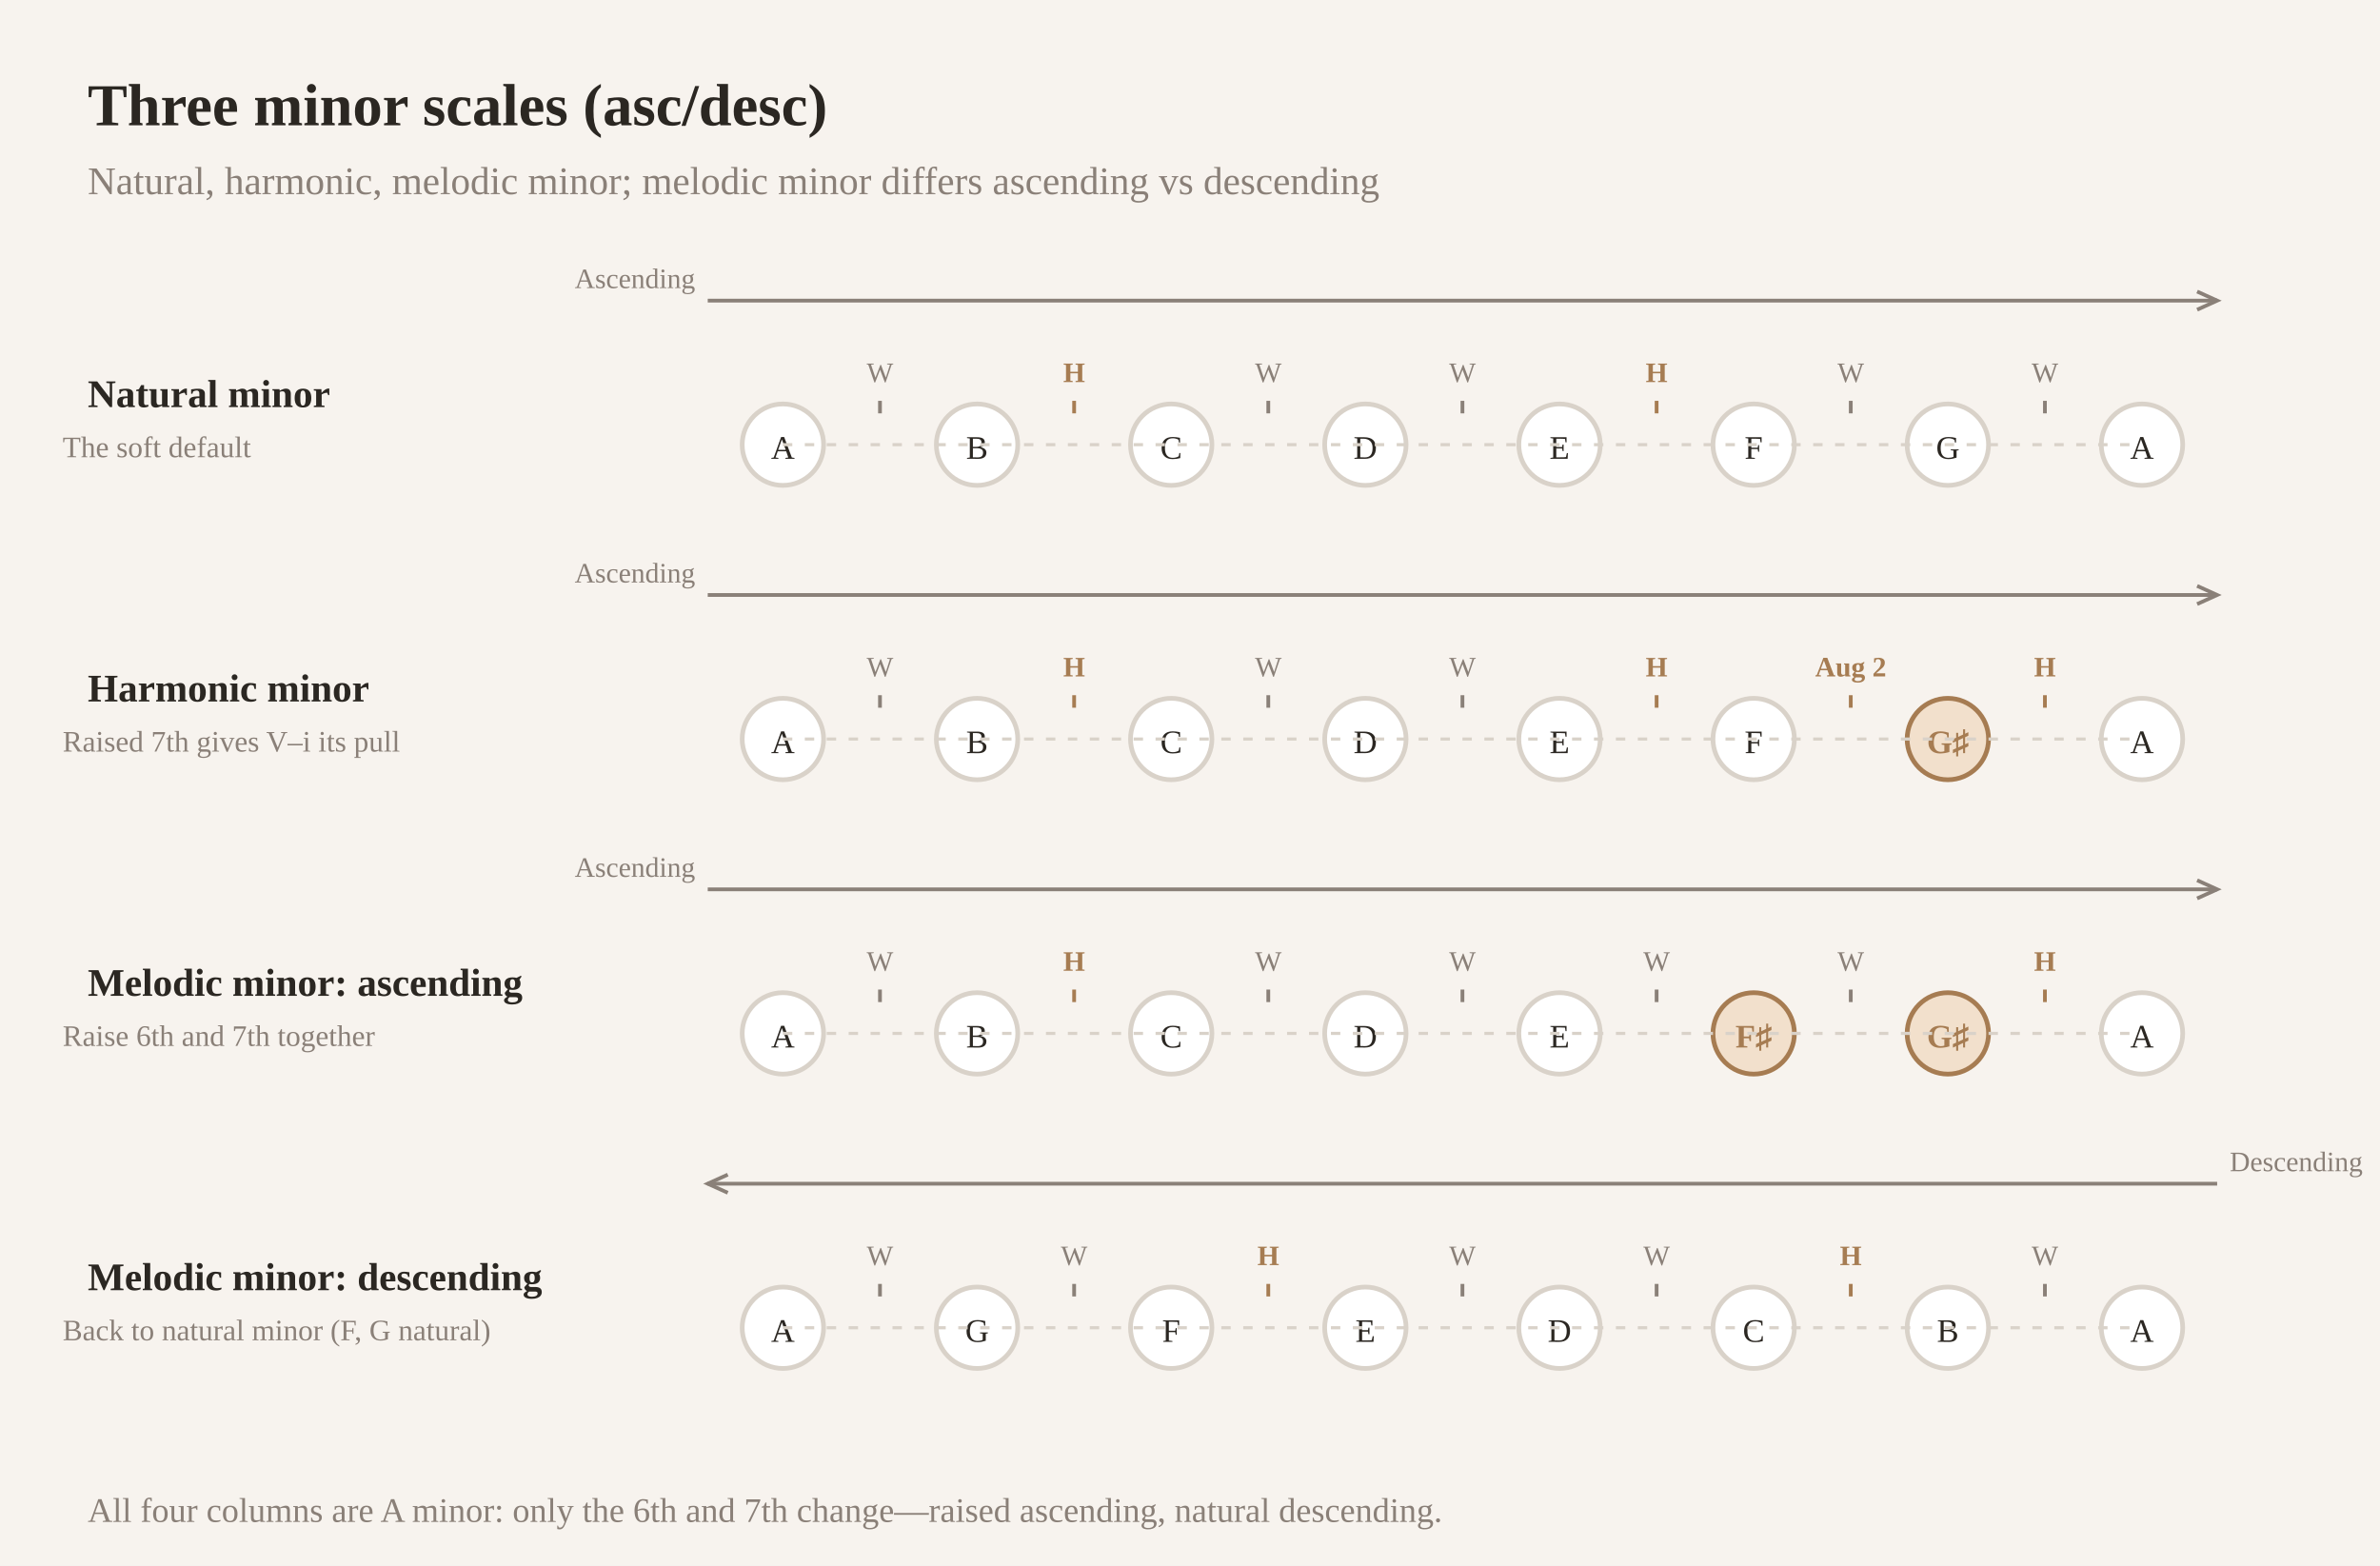
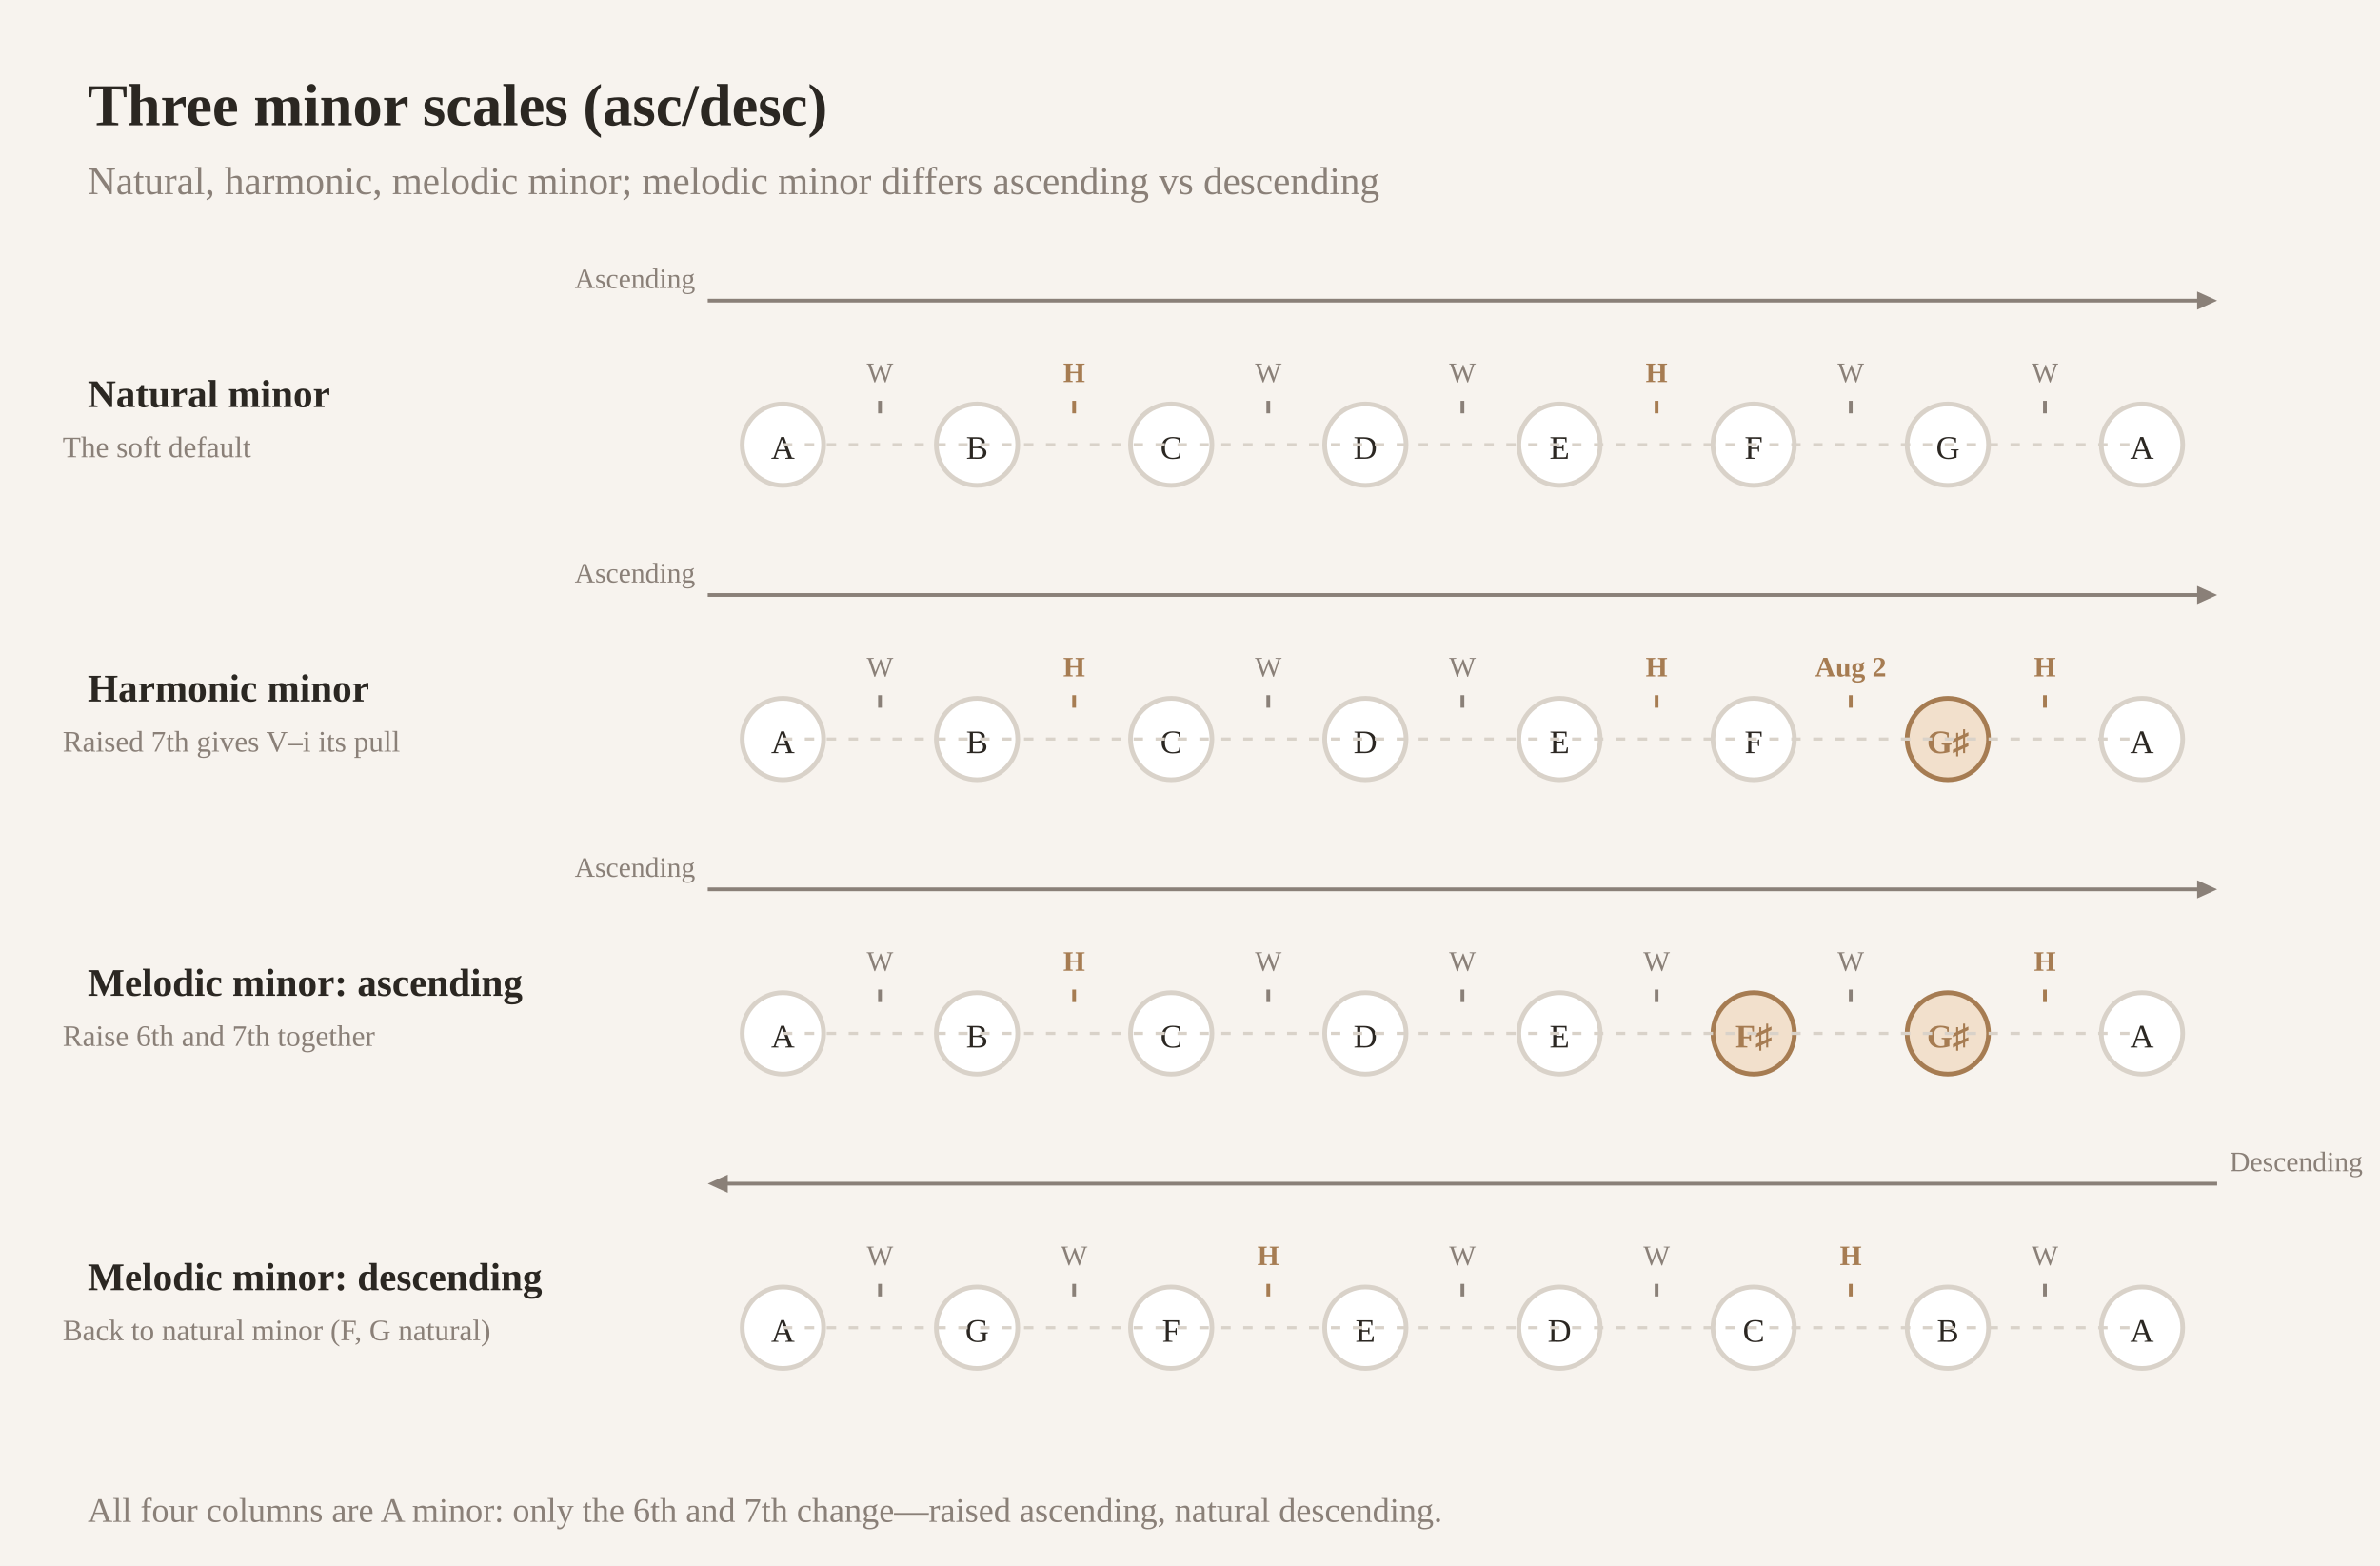
<svg xmlns="http://www.w3.org/2000/svg" viewBox="0 0 760 500" width="100%" role="img" aria-label="Three minor scales (asc/desc)">
  <rect width="760" height="500" fill="#f7f3ee" />
  <text x="28.0" y="40.0" font-size="19" text-anchor="start" fill="#2b2722" font-weight="700">Three minor scales (asc/desc)</text>
  <text x="28.0" y="62.0" font-size="12.5" text-anchor="start" fill="#8a8078" font-weight="400">Natural, harmonic, melodic minor; melodic minor differs ascending vs descending</text>
  <text x="28.0" y="130.0" font-size="12.5" text-anchor="start" fill="#2b2722" font-weight="700">Natural minor</text>
  <text x="20.0" y="146.0" font-size="9.5" text-anchor="start" fill="#8a8078" font-weight="400">The soft default</text>
-   <line x1="226.0" y1="96.0" x2="708.0" y2="96.0" stroke="#8a8078" stroke-width="1.2" />
-   <path d="M701.6 98.9 L708.0 96.0 L701.6 93.1" fill="none" stroke="#8a8078" stroke-width="1.2" />
+   <line x1="226.0" y1="96.0" x2="702.4" y2="96.0" stroke="#8a8078" stroke-width="1.2" />
+   <polygon points="708.0,96.0 701.6,98.9 701.6,93.1" fill="#8a8078" />
  <text x="222.0" y="92.0" font-size="9" text-anchor="end" fill="#8a8078" font-weight="400">Ascending</text>
  <line x1="281.0" y1="128.0" x2="281.0" y2="132.0" stroke="#8a8078" stroke-width="1.2" />
  <text x="281.0" y="122.0" font-size="9" text-anchor="middle" fill="#8a8078" font-weight="400">W</text>
  <circle cx="250.0" cy="142.0" r="13.0" fill="#fff" stroke="#d9d2c9" stroke-width="1.5" />
  <text x="250.0" y="146.5" font-size="10.5" text-anchor="middle" fill="#2b2722" font-weight="400">A</text>
  <line x1="343.0" y1="128.0" x2="343.0" y2="132.0" stroke="#A67C52" stroke-width="1.2" />
  <text x="343.0" y="122.0" font-size="9" text-anchor="middle" fill="#A67C52" font-weight="700">H</text>
  <circle cx="312.0" cy="142.0" r="13.0" fill="#fff" stroke="#d9d2c9" stroke-width="1.5" />
  <text x="312.0" y="146.5" font-size="10.5" text-anchor="middle" fill="#2b2722" font-weight="400">B</text>
  <line x1="405.0" y1="128.0" x2="405.0" y2="132.0" stroke="#8a8078" stroke-width="1.2" />
  <text x="405.0" y="122.0" font-size="9" text-anchor="middle" fill="#8a8078" font-weight="400">W</text>
  <circle cx="374.0" cy="142.0" r="13.0" fill="#fff" stroke="#d9d2c9" stroke-width="1.5" />
  <text x="374.0" y="146.5" font-size="10.5" text-anchor="middle" fill="#2b2722" font-weight="400">C</text>
  <line x1="467.0" y1="128.0" x2="467.0" y2="132.0" stroke="#8a8078" stroke-width="1.2" />
  <text x="467.0" y="122.0" font-size="9" text-anchor="middle" fill="#8a8078" font-weight="400">W</text>
  <circle cx="436.0" cy="142.0" r="13.0" fill="#fff" stroke="#d9d2c9" stroke-width="1.5" />
  <text x="436.0" y="146.5" font-size="10.5" text-anchor="middle" fill="#2b2722" font-weight="400">D</text>
  <line x1="529.0" y1="128.0" x2="529.0" y2="132.0" stroke="#A67C52" stroke-width="1.2" />
  <text x="529.0" y="122.0" font-size="9" text-anchor="middle" fill="#A67C52" font-weight="700">H</text>
  <circle cx="498.0" cy="142.0" r="13.0" fill="#fff" stroke="#d9d2c9" stroke-width="1.5" />
  <text x="498.0" y="146.5" font-size="10.5" text-anchor="middle" fill="#2b2722" font-weight="400">E</text>
  <line x1="591.0" y1="128.0" x2="591.0" y2="132.0" stroke="#8a8078" stroke-width="1.2" />
  <text x="591.0" y="122.0" font-size="9" text-anchor="middle" fill="#8a8078" font-weight="400">W</text>
  <circle cx="560.0" cy="142.0" r="13.0" fill="#fff" stroke="#d9d2c9" stroke-width="1.5" />
  <text x="560.0" y="146.5" font-size="10.5" text-anchor="middle" fill="#2b2722" font-weight="400">F</text>
  <line x1="653.0" y1="128.0" x2="653.0" y2="132.0" stroke="#8a8078" stroke-width="1.2" />
  <text x="653.0" y="122.0" font-size="9" text-anchor="middle" fill="#8a8078" font-weight="400">W</text>
  <circle cx="622.0" cy="142.0" r="13.0" fill="#fff" stroke="#d9d2c9" stroke-width="1.5" />
  <text x="622.0" y="146.5" font-size="10.5" text-anchor="middle" fill="#2b2722" font-weight="400">G</text>
  <circle cx="684.0" cy="142.0" r="13.0" fill="#fff" stroke="#d9d2c9" stroke-width="1.5" />
  <text x="684.0" y="146.5" font-size="10.5" text-anchor="middle" fill="#2b2722" font-weight="400">A</text>
  <line x1="250.0" y1="142.0" x2="684.0" y2="142.0" stroke="#d9d2c9" stroke-width="1" stroke-dasharray="3 4" />
  <text x="28.0" y="224.0" font-size="12.5" text-anchor="start" fill="#2b2722" font-weight="700">Harmonic minor</text>
  <text x="20.0" y="240.0" font-size="9.5" text-anchor="start" fill="#8a8078" font-weight="400">Raised 7th gives V–i its pull</text>
-   <line x1="226.0" y1="190.0" x2="708.0" y2="190.0" stroke="#8a8078" stroke-width="1.2" />
-   <path d="M701.6 192.9 L708.0 190.0 L701.6 187.1" fill="none" stroke="#8a8078" stroke-width="1.2" />
+   <line x1="226.0" y1="190.0" x2="702.4" y2="190.0" stroke="#8a8078" stroke-width="1.2" />
+   <polygon points="708.0,190.0 701.6,192.9 701.6,187.1" fill="#8a8078" />
  <text x="222.0" y="186.0" font-size="9" text-anchor="end" fill="#8a8078" font-weight="400">Ascending</text>
  <line x1="281.0" y1="222.0" x2="281.0" y2="226.0" stroke="#8a8078" stroke-width="1.2" />
  <text x="281.0" y="216.0" font-size="9" text-anchor="middle" fill="#8a8078" font-weight="400">W</text>
  <circle cx="250.0" cy="236.0" r="13.0" fill="#fff" stroke="#d9d2c9" stroke-width="1.5" />
  <text x="250.0" y="240.5" font-size="10.5" text-anchor="middle" fill="#2b2722" font-weight="400">A</text>
  <line x1="343.0" y1="222.0" x2="343.0" y2="226.0" stroke="#A67C52" stroke-width="1.2" />
  <text x="343.0" y="216.0" font-size="9" text-anchor="middle" fill="#A67C52" font-weight="700">H</text>
  <circle cx="312.0" cy="236.0" r="13.0" fill="#fff" stroke="#d9d2c9" stroke-width="1.5" />
  <text x="312.0" y="240.5" font-size="10.5" text-anchor="middle" fill="#2b2722" font-weight="400">B</text>
  <line x1="405.0" y1="222.0" x2="405.0" y2="226.0" stroke="#8a8078" stroke-width="1.2" />
  <text x="405.0" y="216.0" font-size="9" text-anchor="middle" fill="#8a8078" font-weight="400">W</text>
  <circle cx="374.0" cy="236.0" r="13.0" fill="#fff" stroke="#d9d2c9" stroke-width="1.5" />
  <text x="374.0" y="240.5" font-size="10.5" text-anchor="middle" fill="#2b2722" font-weight="400">C</text>
  <line x1="467.0" y1="222.0" x2="467.0" y2="226.0" stroke="#8a8078" stroke-width="1.2" />
  <text x="467.0" y="216.0" font-size="9" text-anchor="middle" fill="#8a8078" font-weight="400">W</text>
  <circle cx="436.0" cy="236.0" r="13.0" fill="#fff" stroke="#d9d2c9" stroke-width="1.5" />
  <text x="436.0" y="240.5" font-size="10.5" text-anchor="middle" fill="#2b2722" font-weight="400">D</text>
  <line x1="529.0" y1="222.0" x2="529.0" y2="226.0" stroke="#A67C52" stroke-width="1.2" />
  <text x="529.0" y="216.0" font-size="9" text-anchor="middle" fill="#A67C52" font-weight="700">H</text>
  <circle cx="498.0" cy="236.0" r="13.0" fill="#fff" stroke="#d9d2c9" stroke-width="1.5" />
  <text x="498.0" y="240.5" font-size="10.5" text-anchor="middle" fill="#2b2722" font-weight="400">E</text>
  <line x1="591.0" y1="222.0" x2="591.0" y2="226.0" stroke="#A67C52" stroke-width="1.2" />
  <text x="591.0" y="216.0" font-size="9" text-anchor="middle" fill="#A67C52" font-weight="700">Aug 2</text>
  <circle cx="560.0" cy="236.0" r="13.0" fill="#fff" stroke="#d9d2c9" stroke-width="1.5" />
  <text x="560.0" y="240.5" font-size="10.5" text-anchor="middle" fill="#2b2722" font-weight="400">F</text>
  <line x1="653.0" y1="222.0" x2="653.0" y2="226.0" stroke="#A67C52" stroke-width="1.2" />
  <text x="653.0" y="216.0" font-size="9" text-anchor="middle" fill="#A67C52" font-weight="700">H</text>
  <circle cx="622.0" cy="236.0" r="13.0" fill="#f2e0cc" stroke="#A67C52" stroke-width="1.5" />
  <text x="622.0" y="240.5" font-size="10.5" text-anchor="middle" fill="#A67C52" font-weight="700">G♯</text>
  <circle cx="684.0" cy="236.0" r="13.0" fill="#fff" stroke="#d9d2c9" stroke-width="1.5" />
  <text x="684.0" y="240.5" font-size="10.5" text-anchor="middle" fill="#2b2722" font-weight="400">A</text>
  <line x1="250.0" y1="236.0" x2="684.0" y2="236.0" stroke="#d9d2c9" stroke-width="1" stroke-dasharray="3 4" />
  <text x="28.0" y="318.0" font-size="12.5" text-anchor="start" fill="#2b2722" font-weight="700">Melodic minor: ascending</text>
  <text x="20.0" y="334.0" font-size="9.5" text-anchor="start" fill="#8a8078" font-weight="400">Raise 6th and 7th together</text>
-   <line x1="226.0" y1="284.0" x2="708.0" y2="284.0" stroke="#8a8078" stroke-width="1.2" />
-   <path d="M701.6 286.9 L708.0 284.0 L701.6 281.1" fill="none" stroke="#8a8078" stroke-width="1.2" />
+   <line x1="226.0" y1="284.0" x2="702.4" y2="284.0" stroke="#8a8078" stroke-width="1.2" />
+   <polygon points="708.0,284.0 701.6,286.9 701.6,281.1" fill="#8a8078" />
  <text x="222.0" y="280.0" font-size="9" text-anchor="end" fill="#8a8078" font-weight="400">Ascending</text>
  <line x1="281.0" y1="316.0" x2="281.0" y2="320.0" stroke="#8a8078" stroke-width="1.2" />
  <text x="281.0" y="310.0" font-size="9" text-anchor="middle" fill="#8a8078" font-weight="400">W</text>
  <circle cx="250.0" cy="330.0" r="13.0" fill="#fff" stroke="#d9d2c9" stroke-width="1.5" />
  <text x="250.0" y="334.5" font-size="10.5" text-anchor="middle" fill="#2b2722" font-weight="400">A</text>
  <line x1="343.0" y1="316.0" x2="343.0" y2="320.0" stroke="#A67C52" stroke-width="1.2" />
  <text x="343.0" y="310.0" font-size="9" text-anchor="middle" fill="#A67C52" font-weight="700">H</text>
  <circle cx="312.0" cy="330.0" r="13.0" fill="#fff" stroke="#d9d2c9" stroke-width="1.5" />
  <text x="312.0" y="334.5" font-size="10.5" text-anchor="middle" fill="#2b2722" font-weight="400">B</text>
  <line x1="405.0" y1="316.0" x2="405.0" y2="320.0" stroke="#8a8078" stroke-width="1.2" />
  <text x="405.0" y="310.0" font-size="9" text-anchor="middle" fill="#8a8078" font-weight="400">W</text>
  <circle cx="374.0" cy="330.0" r="13.0" fill="#fff" stroke="#d9d2c9" stroke-width="1.5" />
  <text x="374.0" y="334.5" font-size="10.5" text-anchor="middle" fill="#2b2722" font-weight="400">C</text>
  <line x1="467.0" y1="316.0" x2="467.0" y2="320.0" stroke="#8a8078" stroke-width="1.2" />
  <text x="467.0" y="310.0" font-size="9" text-anchor="middle" fill="#8a8078" font-weight="400">W</text>
  <circle cx="436.0" cy="330.0" r="13.0" fill="#fff" stroke="#d9d2c9" stroke-width="1.5" />
  <text x="436.0" y="334.5" font-size="10.5" text-anchor="middle" fill="#2b2722" font-weight="400">D</text>
  <line x1="529.0" y1="316.0" x2="529.0" y2="320.0" stroke="#8a8078" stroke-width="1.2" />
  <text x="529.0" y="310.0" font-size="9" text-anchor="middle" fill="#8a8078" font-weight="400">W</text>
  <circle cx="498.0" cy="330.0" r="13.0" fill="#fff" stroke="#d9d2c9" stroke-width="1.5" />
  <text x="498.0" y="334.5" font-size="10.5" text-anchor="middle" fill="#2b2722" font-weight="400">E</text>
  <line x1="591.0" y1="316.0" x2="591.0" y2="320.0" stroke="#8a8078" stroke-width="1.2" />
  <text x="591.0" y="310.0" font-size="9" text-anchor="middle" fill="#8a8078" font-weight="400">W</text>
  <circle cx="560.0" cy="330.0" r="13.0" fill="#f2e0cc" stroke="#A67C52" stroke-width="1.5" />
  <text x="560.0" y="334.5" font-size="10.5" text-anchor="middle" fill="#A67C52" font-weight="700">F♯</text>
  <line x1="653.0" y1="316.0" x2="653.0" y2="320.0" stroke="#A67C52" stroke-width="1.2" />
  <text x="653.0" y="310.0" font-size="9" text-anchor="middle" fill="#A67C52" font-weight="700">H</text>
  <circle cx="622.0" cy="330.0" r="13.0" fill="#f2e0cc" stroke="#A67C52" stroke-width="1.5" />
  <text x="622.0" y="334.5" font-size="10.5" text-anchor="middle" fill="#A67C52" font-weight="700">G♯</text>
  <circle cx="684.0" cy="330.0" r="13.0" fill="#fff" stroke="#d9d2c9" stroke-width="1.5" />
  <text x="684.0" y="334.5" font-size="10.5" text-anchor="middle" fill="#2b2722" font-weight="400">A</text>
  <line x1="250.0" y1="330.0" x2="684.0" y2="330.0" stroke="#d9d2c9" stroke-width="1" stroke-dasharray="3 4" />
  <text x="28.0" y="412.0" font-size="12.5" text-anchor="start" fill="#2b2722" font-weight="700">Melodic minor: descending</text>
  <text x="20.0" y="428.0" font-size="9.5" text-anchor="start" fill="#8a8078" font-weight="400">Back to natural minor (F, G natural)</text>
-   <line x1="708.0" y1="378.0" x2="226.0" y2="378.0" stroke="#8a8078" stroke-width="1.2" />
-   <path d="M232.4 375.1 L226.0 378.0 L232.4 380.9" fill="none" stroke="#8a8078" stroke-width="1.2" />
+   <line x1="708.0" y1="378.0" x2="231.6" y2="378.0" stroke="#8a8078" stroke-width="1.2" />
+   <polygon points="226.0,378.0 232.4,375.1 232.4,380.9" fill="#8a8078" />
  <text x="712.0" y="374.0" font-size="9" text-anchor="start" fill="#8a8078" font-weight="400">Descending</text>
  <line x1="281.0" y1="410.0" x2="281.0" y2="414.0" stroke="#8a8078" stroke-width="1.2" />
  <text x="281.0" y="404.0" font-size="9" text-anchor="middle" fill="#8a8078" font-weight="400">W</text>
  <circle cx="250.0" cy="424.0" r="13.0" fill="#fff" stroke="#d9d2c9" stroke-width="1.5" />
  <text x="250.0" y="428.5" font-size="10.5" text-anchor="middle" fill="#2b2722" font-weight="400">A</text>
  <line x1="343.0" y1="410.0" x2="343.0" y2="414.0" stroke="#8a8078" stroke-width="1.2" />
  <text x="343.0" y="404.0" font-size="9" text-anchor="middle" fill="#8a8078" font-weight="400">W</text>
  <circle cx="312.0" cy="424.0" r="13.0" fill="#fff" stroke="#d9d2c9" stroke-width="1.5" />
  <text x="312.0" y="428.5" font-size="10.5" text-anchor="middle" fill="#2b2722" font-weight="400">G</text>
  <line x1="405.0" y1="410.0" x2="405.0" y2="414.0" stroke="#A67C52" stroke-width="1.2" />
  <text x="405.0" y="404.0" font-size="9" text-anchor="middle" fill="#A67C52" font-weight="700">H</text>
  <circle cx="374.0" cy="424.0" r="13.0" fill="#fff" stroke="#d9d2c9" stroke-width="1.5" />
  <text x="374.0" y="428.5" font-size="10.5" text-anchor="middle" fill="#2b2722" font-weight="400">F</text>
  <line x1="467.0" y1="410.0" x2="467.0" y2="414.0" stroke="#8a8078" stroke-width="1.2" />
  <text x="467.0" y="404.0" font-size="9" text-anchor="middle" fill="#8a8078" font-weight="400">W</text>
  <circle cx="436.0" cy="424.0" r="13.0" fill="#fff" stroke="#d9d2c9" stroke-width="1.5" />
  <text x="436.0" y="428.5" font-size="10.5" text-anchor="middle" fill="#2b2722" font-weight="400">E</text>
  <line x1="529.0" y1="410.0" x2="529.0" y2="414.0" stroke="#8a8078" stroke-width="1.2" />
  <text x="529.0" y="404.0" font-size="9" text-anchor="middle" fill="#8a8078" font-weight="400">W</text>
  <circle cx="498.0" cy="424.0" r="13.0" fill="#fff" stroke="#d9d2c9" stroke-width="1.5" />
  <text x="498.0" y="428.5" font-size="10.5" text-anchor="middle" fill="#2b2722" font-weight="400">D</text>
  <line x1="591.0" y1="410.0" x2="591.0" y2="414.0" stroke="#A67C52" stroke-width="1.2" />
  <text x="591.0" y="404.0" font-size="9" text-anchor="middle" fill="#A67C52" font-weight="700">H</text>
  <circle cx="560.0" cy="424.0" r="13.0" fill="#fff" stroke="#d9d2c9" stroke-width="1.5" />
  <text x="560.0" y="428.5" font-size="10.5" text-anchor="middle" fill="#2b2722" font-weight="400">C</text>
  <line x1="653.0" y1="410.0" x2="653.0" y2="414.0" stroke="#8a8078" stroke-width="1.2" />
  <text x="653.0" y="404.0" font-size="9" text-anchor="middle" fill="#8a8078" font-weight="400">W</text>
  <circle cx="622.0" cy="424.0" r="13.0" fill="#fff" stroke="#d9d2c9" stroke-width="1.5" />
  <text x="622.0" y="428.5" font-size="10.5" text-anchor="middle" fill="#2b2722" font-weight="400">B</text>
  <circle cx="684.0" cy="424.0" r="13.0" fill="#fff" stroke="#d9d2c9" stroke-width="1.5" />
  <text x="684.0" y="428.5" font-size="10.5" text-anchor="middle" fill="#2b2722" font-weight="400">A</text>
  <line x1="250.0" y1="424.0" x2="684.0" y2="424.0" stroke="#d9d2c9" stroke-width="1" stroke-dasharray="3 4" />
  <text x="28.0" y="486.0" font-size="11" text-anchor="start" fill="#8a8078" font-weight="400">All four columns are A minor: only the 6th and 7th change—raised ascending, natural descending.</text>
</svg>
